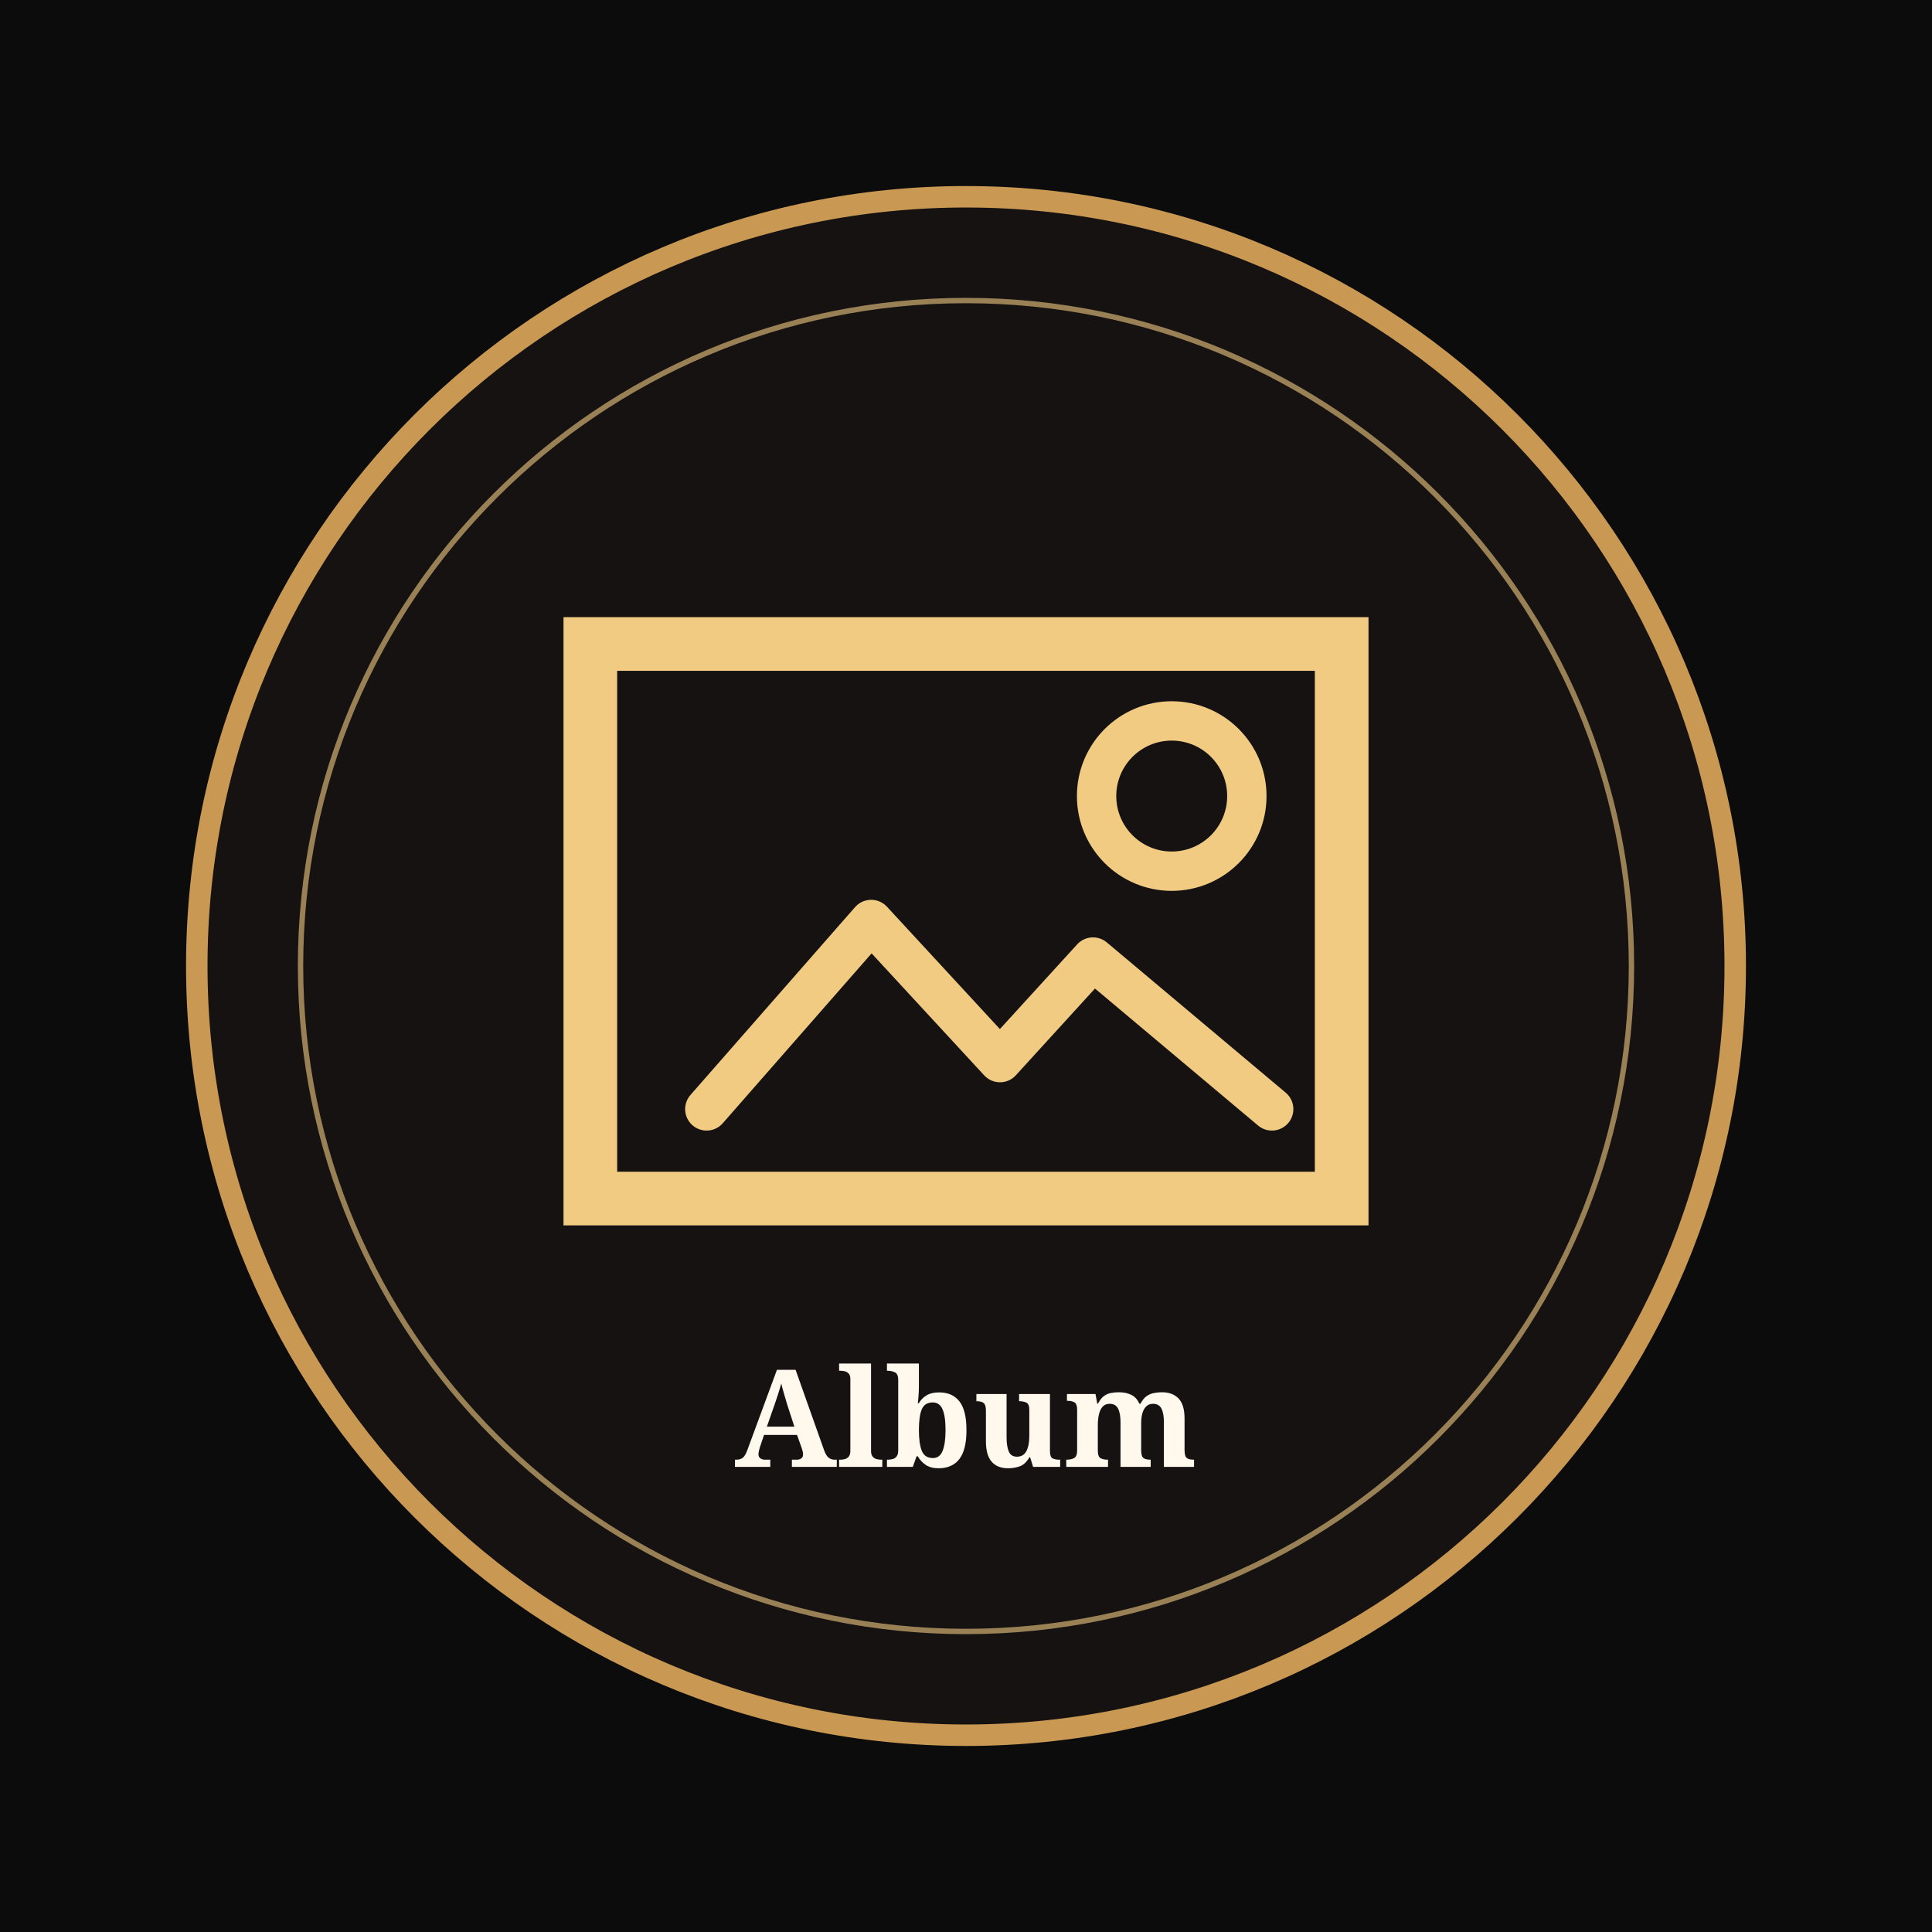
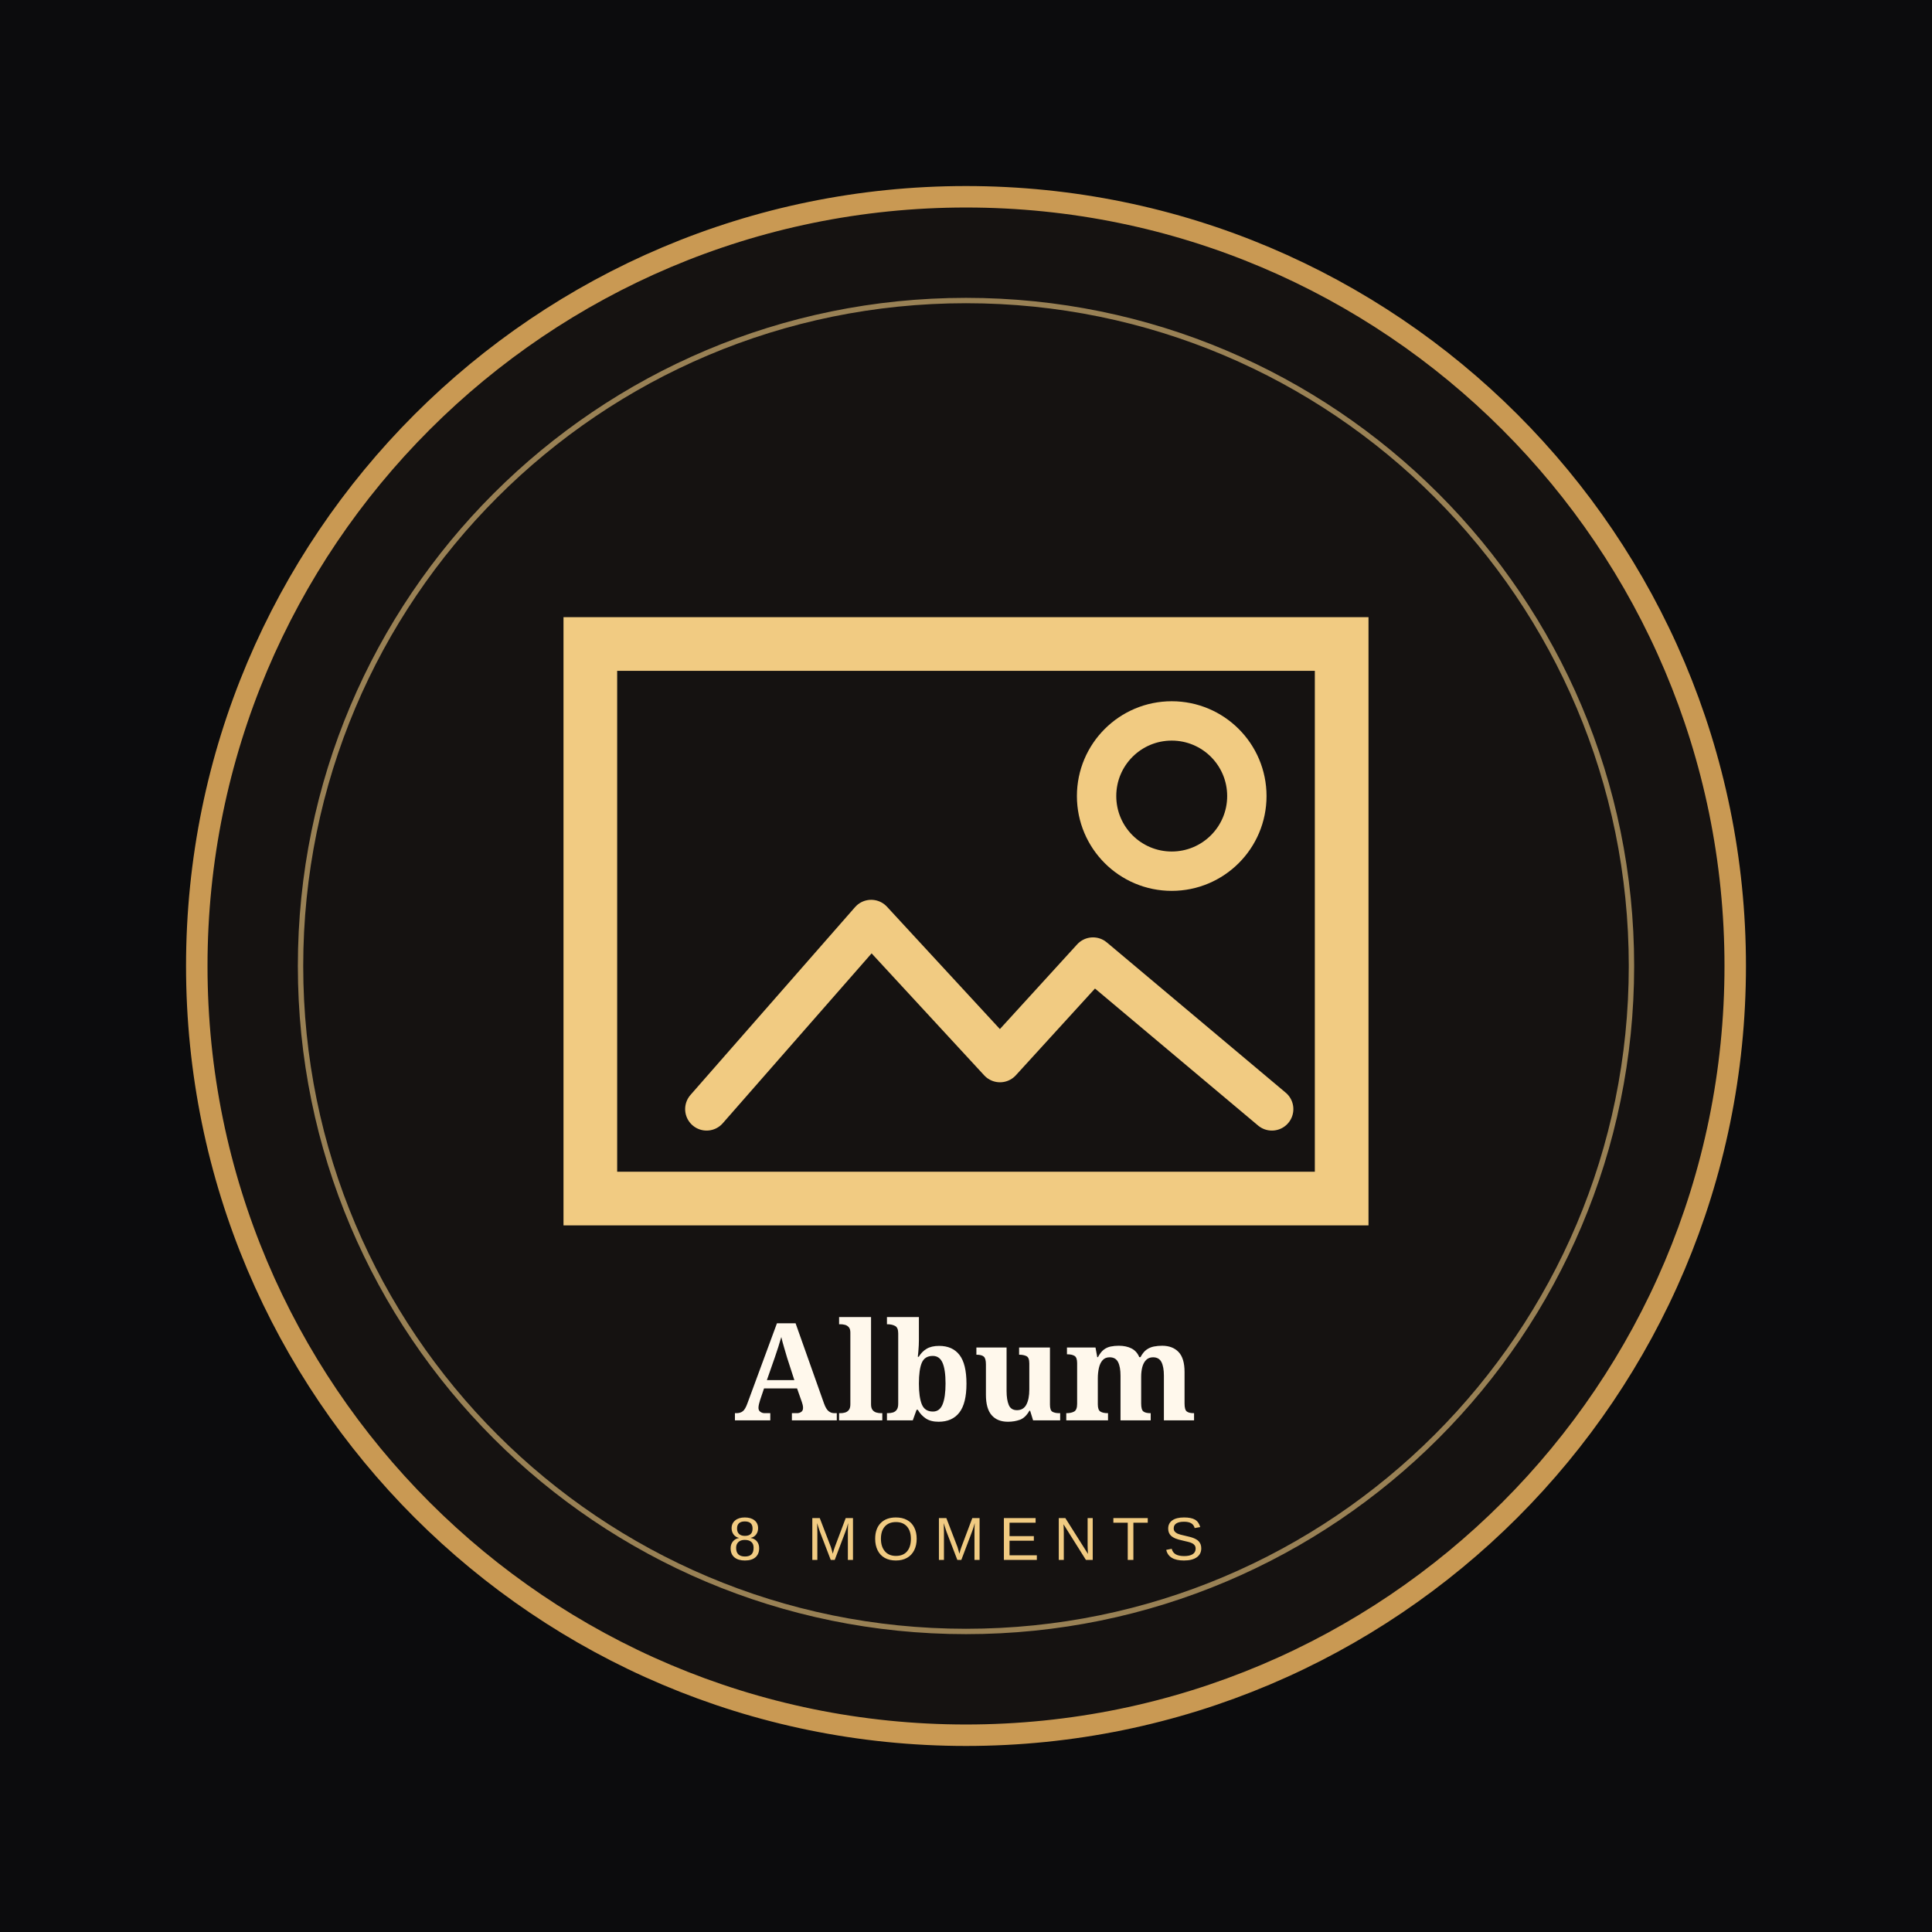
<svg xmlns="http://www.w3.org/2000/svg" viewBox="0 0 1080 1080" role="img" aria-label="Album highlight cover">
  <rect width="1080" height="1080" fill="#0c0c0d" />
  <circle cx="540" cy="540" r="430" fill="#151211" stroke="#c99953" stroke-width="12" />
  <circle cx="540" cy="540" r="372" fill="none" stroke="#f1cb82" stroke-width="3" opacity=".6" />
  <path d="M330 360h420v310H330z" fill="none" stroke="#f1cb82" stroke-width="30" rx="28" />
  <path d="M395 620l92-105 72 78 52-57 100 84" fill="none" stroke="#f1cb82" stroke-width="24" stroke-linecap="round" stroke-linejoin="round" />
  <circle cx="655" cy="445" r="42" fill="none" stroke="#f1cb82" stroke-width="22" />
-   <text x="540" y="820" text-anchor="middle" fill="#fff8ec" font-family="Georgia, serif" font-size="76" font-weight="700">Album</text>
+   <text x="540" y="794" text-anchor="middle" fill="#fff8ec" font-family="Georgia, serif" font-size="76" font-weight="700">Album</text>
+   <text x="540" y="872" text-anchor="middle" fill="#f1cb82" font-family="Arial, sans-serif" font-size="34" letter-spacing="8">8 MOMENTS</text>
</svg>
